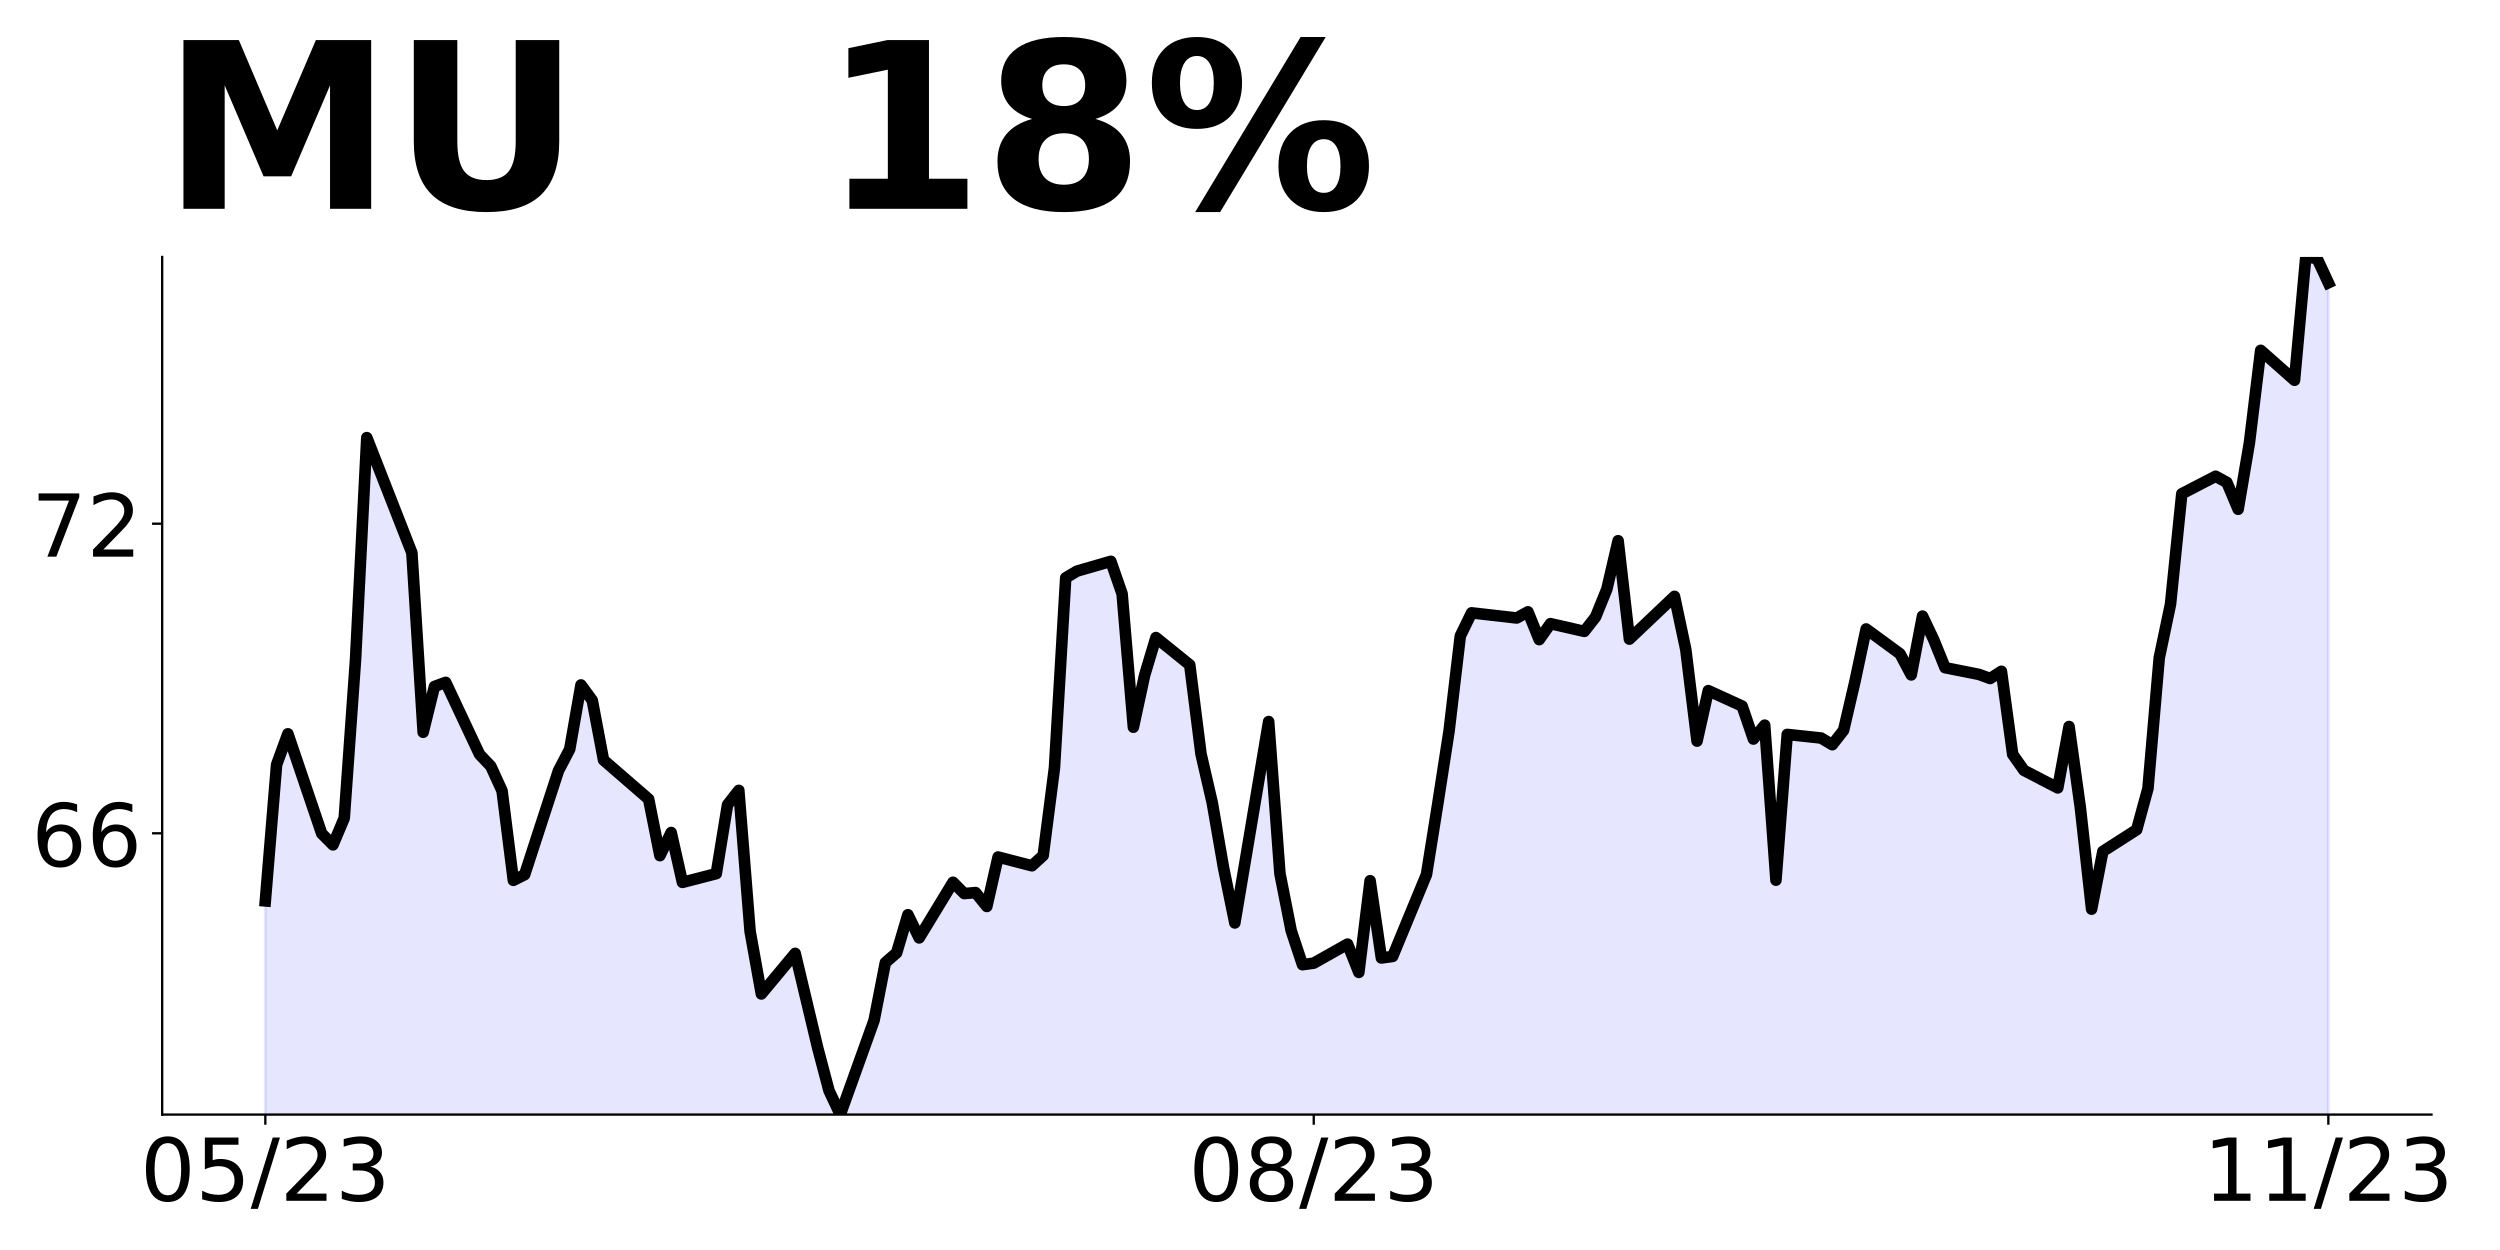
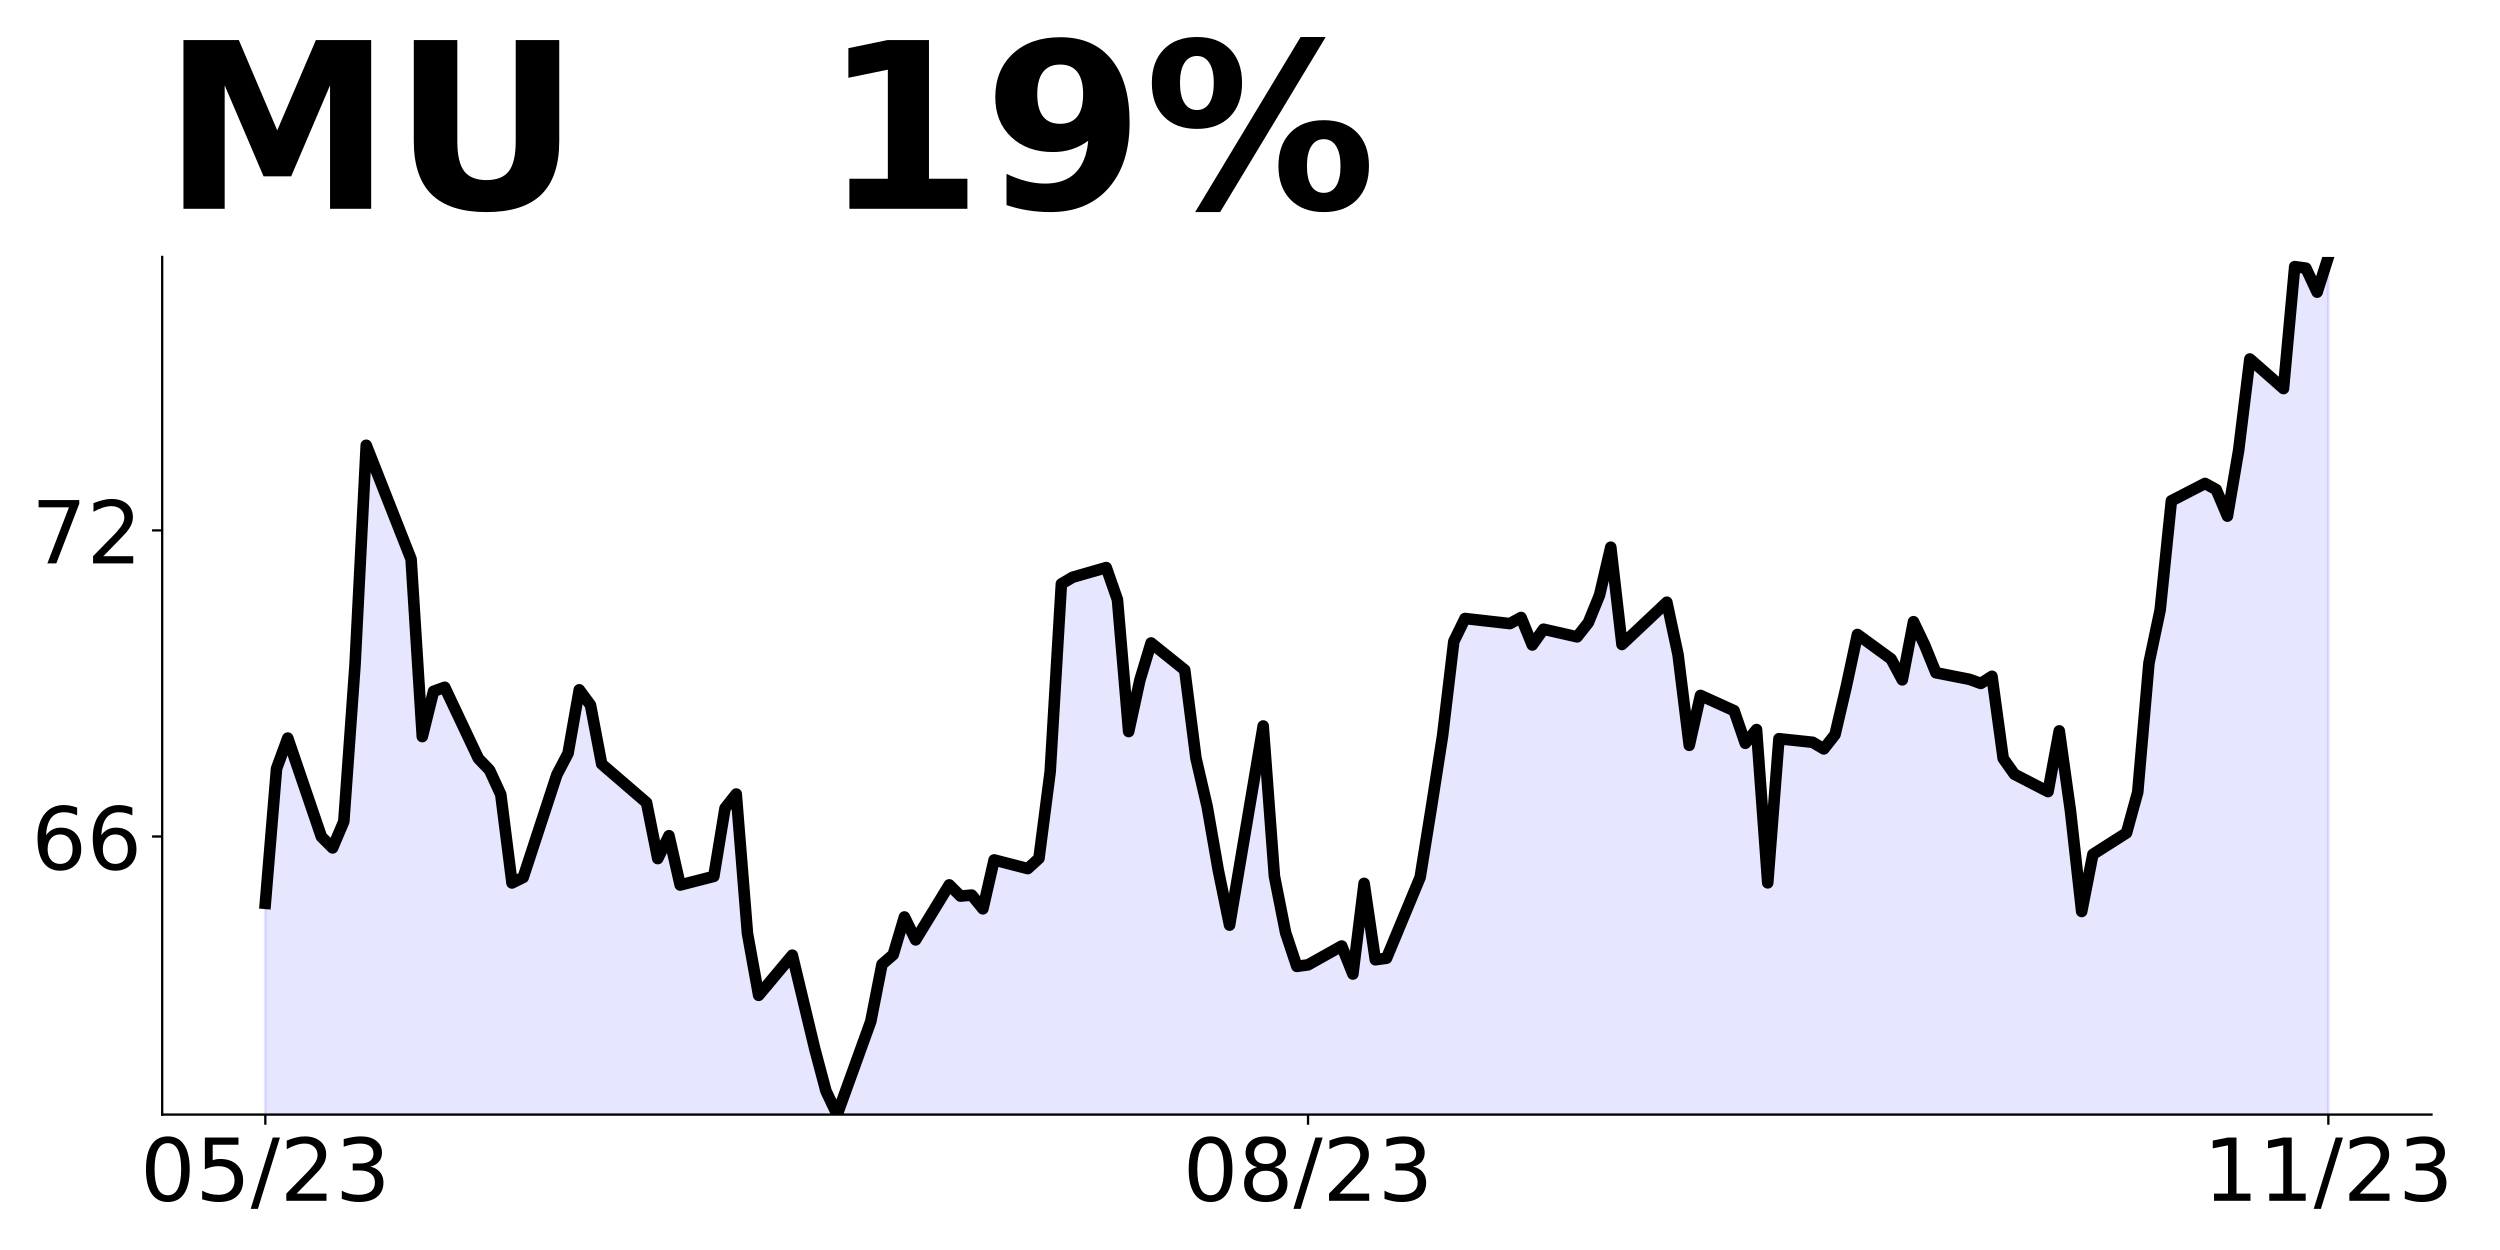
<svg xmlns="http://www.w3.org/2000/svg" xmlns:xlink="http://www.w3.org/1999/xlink" height="432pt" version="1.1" viewBox="0 0 864 432" width="864pt">
  <defs>
    <style type="text/css">
*{stroke-linecap:butt;stroke-linejoin:round;}
  </style>
  </defs>
  <g id="figure_1">
    <g id="patch_1">
      <path d="M 0 432  L 864 432  L 864 0  L 0 0  z " style="fill:none;" />
    </g>
    <g id="axes_1">
      <g id="patch_2">
        <path d="M 56.05 385.2  L 840.324 385.2  L 840.324 88.8  L 56.05 88.8  z " style="fill:none;" />
      </g>
      <g id="PolyCollection_1">
-         <path clip-path="url(#pfb29d9afd7)" d="M 91.699 1464.961  L 91.699 311.351  L 95.595 264.261  L 99.491 253.6  L 111.179 288.073  L 115.075 291.982  L 118.971 282.742  L 122.867 228.011  L 126.763 151.246  L 142.347 191.05  L 146.243 253.067  L 150.139 237.252  L 154.036 235.83  L 165.724 260.708  L 169.62 264.795  L 173.516 273.324  L 177.412 304.243  L 181.308 302.289  L 192.996 266.394  L 196.892 258.931  L 200.788 236.718  L 204.684 242.049  L 208.58 262.662  L 224.164 276.167  L 228.06 295.714  L 231.956 287.718  L 235.852 304.954  L 247.541 301.933  L 251.437 278.122  L 255.333 273.146  L 259.229 321.835  L 263.125 343.514  L 274.813 329.476  L 282.605 362.173  L 286.501 376.922  L 290.397 385.2  L 302.085 352.62  L 305.981 332.681  L 309.877 329.298  L 313.773 316.124  L 317.669 324.135  L 329.358 304.908  L 333.254 308.824  L 337.15 308.469  L 341.046 313.275  L 344.942 296.184  L 356.63 299.211  L 360.526 295.65  L 364.422 265.385  L 368.318 199.691  L 372.214 197.377  L 383.902 193.994  L 387.798 205.21  L 391.694 251.32  L 395.59 233.339  L 399.486 220.343  L 411.175 229.778  L 415.071 260.578  L 418.967 277.491  L 422.863 299.923  L 426.759 318.972  L 438.447 249.362  L 442.343 301.881  L 446.239 321.643  L 450.135 333.393  L 454.031 332.859  L 465.719 326.272  L 469.615 336.063  L 473.511 304.374  L 477.407 331.079  L 481.303 330.544  L 492.991 302.237  L 496.887 277.847  L 500.784 252.745  L 504.68 219.809  L 508.576 211.797  L 524.16 213.578  L 528.056 211.441  L 531.952 221.055  L 535.848 215.536  L 547.536 218.206  L 551.432 213.222  L 555.328 203.608  L 559.224 186.873  L 563.12 220.877  L 574.808 209.839  L 578.704 206.1  L 582.6 224.438  L 586.497 256.127  L 590.393 238.68  L 602.081 244.021  L 605.977 255.415  L 609.873 250.608  L 613.769 304.196  L 617.665 253.813  L 629.353 255.059  L 633.249 257.373  L 637.145 252.388  L 641.041 235.653  L 644.937 217.375  L 656.625 225.935  L 660.521 233.246  L 664.417 212.917  L 668.313 221.12  L 672.21 230.75  L 683.898 233.068  L 687.794 234.494  L 691.69 231.998  L 695.586 260.709  L 699.482 266.237  L 711.17 272.3  L 715.066 251.079  L 718.962 279.077  L 722.858 314.207  L 726.754 294.234  L 738.442 286.745  L 742.338 272.478  L 746.234 227.361  L 750.13 208.815  L 754.026 170.653  L 765.715 164.59  L 769.611 166.729  L 773.507 176.003  L 777.403 152.998  L 781.299 121.077  L 792.987 131.421  L 796.883 88.8  L 800.779 89.335  L 804.675 97.716  L 804.675 1464.961  L 804.675 1464.961  L 800.779 1464.961  L 796.883 1464.961  L 792.987 1464.961  L 781.299 1464.961  L 777.403 1464.961  L 773.507 1464.961  L 769.611 1464.961  L 765.715 1464.961  L 754.026 1464.961  L 750.13 1464.961  L 746.234 1464.961  L 742.338 1464.961  L 738.442 1464.961  L 726.754 1464.961  L 722.858 1464.961  L 718.962 1464.961  L 715.066 1464.961  L 711.17 1464.961  L 699.482 1464.961  L 695.586 1464.961  L 691.69 1464.961  L 687.794 1464.961  L 683.898 1464.961  L 672.21 1464.961  L 668.313 1464.961  L 664.417 1464.961  L 660.521 1464.961  L 656.625 1464.961  L 644.937 1464.961  L 641.041 1464.961  L 637.145 1464.961  L 633.249 1464.961  L 629.353 1464.961  L 617.665 1464.961  L 613.769 1464.961  L 609.873 1464.961  L 605.977 1464.961  L 602.081 1464.961  L 590.393 1464.961  L 586.497 1464.961  L 582.6 1464.961  L 578.704 1464.961  L 574.808 1464.961  L 563.12 1464.961  L 559.224 1464.961  L 555.328 1464.961  L 551.432 1464.961  L 547.536 1464.961  L 535.848 1464.961  L 531.952 1464.961  L 528.056 1464.961  L 524.16 1464.961  L 508.576 1464.961  L 504.68 1464.961  L 500.784 1464.961  L 496.887 1464.961  L 492.991 1464.961  L 481.303 1464.961  L 477.407 1464.961  L 473.511 1464.961  L 469.615 1464.961  L 465.719 1464.961  L 454.031 1464.961  L 450.135 1464.961  L 446.239 1464.961  L 442.343 1464.961  L 438.447 1464.961  L 426.759 1464.961  L 422.863 1464.961  L 418.967 1464.961  L 415.071 1464.961  L 411.175 1464.961  L 399.486 1464.961  L 395.59 1464.961  L 391.694 1464.961  L 387.798 1464.961  L 383.902 1464.961  L 372.214 1464.961  L 368.318 1464.961  L 364.422 1464.961  L 360.526 1464.961  L 356.63 1464.961  L 344.942 1464.961  L 341.046 1464.961  L 337.15 1464.961  L 333.254 1464.961  L 329.358 1464.961  L 317.669 1464.961  L 313.773 1464.961  L 309.877 1464.961  L 305.981 1464.961  L 302.085 1464.961  L 290.397 1464.961  L 286.501 1464.961  L 282.605 1464.961  L 274.813 1464.961  L 263.125 1464.961  L 259.229 1464.961  L 255.333 1464.961  L 251.437 1464.961  L 247.541 1464.961  L 235.852 1464.961  L 231.956 1464.961  L 228.06 1464.961  L 224.164 1464.961  L 208.58 1464.961  L 204.684 1464.961  L 200.788 1464.961  L 196.892 1464.961  L 192.996 1464.961  L 181.308 1464.961  L 177.412 1464.961  L 173.516 1464.961  L 169.62 1464.961  L 165.724 1464.961  L 154.036 1464.961  L 150.139 1464.961  L 146.243 1464.961  L 142.347 1464.961  L 126.763 1464.961  L 122.867 1464.961  L 118.971 1464.961  L 115.075 1464.961  L 111.179 1464.961  L 99.491 1464.961  L 95.595 1464.961  L 91.699 1464.961  z " style="fill:#0000ff;fill-opacity:0.1;stroke:#0000ff;stroke-opacity:0.1;" />
+         <path clip-path="url(#pd6b4b6349f)" d="M 91.699 1452.758  L 91.699 312.186  L 95.574 265.629  L 99.449 255.087  L 111.073 289.171  L 114.948 293.036  L 118.823 283.9  L 122.698 229.788  L 126.573 153.89  L 142.072 193.245  L 145.947 254.56  L 149.822 238.924  L 153.697 237.518  L 165.321 262.115  L 169.196 266.155  L 173.071 274.588  L 176.946 305.158  L 180.821 303.226  L 192.445 267.737  L 196.32 260.358  L 200.195 238.397  L 204.07 243.667  L 207.945 264.047  L 223.444 277.4  L 227.319 296.725  L 231.194 288.819  L 235.069 305.861  L 246.694 302.875  L 250.569 279.332  L 254.443 274.413  L 258.318 322.552  L 262.193 343.986  L 273.818 330.106  L 281.567 362.433  L 285.442 377.015  L 289.317 385.2  L 300.942 352.988  L 304.817 333.274  L 308.692 329.93  L 312.566 316.905  L 316.441 324.825  L 328.066 305.815  L 331.941 309.688  L 335.816 309.336  L 339.691 314.088  L 343.565 297.19  L 355.19 300.183  L 359.065 296.662  L 362.94 266.739  L 366.815 201.788  L 370.69 199.5  L 382.314 196.155  L 386.189 207.244  L 390.064 252.833  L 393.939 235.056  L 397.814 222.206  L 409.438 231.535  L 413.313 261.986  L 417.188 278.708  L 421.063 300.887  L 424.938 319.721  L 436.562 250.897  L 440.437 302.823  L 444.312 322.361  L 448.187 333.978  L 452.062 333.45  L 463.686 326.938  L 467.561 336.619  L 471.436 305.287  L 475.311 331.69  L 479.186 331.162  L 490.811 303.175  L 494.685 279.06  L 498.56 254.242  L 502.435 221.678  L 506.31 213.757  L 521.809 215.517  L 525.684 213.405  L 529.559 222.91  L 533.434 217.454  L 545.059 220.094  L 548.934 215.165  L 552.808 205.66  L 556.683 189.114  L 560.558 222.734  L 572.183 211.821  L 576.058 208.125  L 579.933 226.255  L 583.807 257.586  L 587.682 240.336  L 599.307 245.617  L 603.182 256.882  L 607.057 252.129  L 610.932 305.111  L 614.806 255.298  L 626.431 256.53  L 630.306 258.818  L 634.181 253.89  L 638.056 237.344  L 641.93 219.272  L 653.555 227.735  L 657.43 234.964  L 661.305 214.864  L 665.18 222.974  L 669.055 232.495  L 680.679 234.787  L 684.554 236.198  L 688.429 233.729  L 692.304 262.116  L 696.179 267.581  L 707.803 273.576  L 711.678 252.595  L 715.553 280.276  L 719.428 315.01  L 723.303 295.263  L 734.927 287.857  L 738.802 273.752  L 742.677 229.145  L 746.552 210.809  L 750.427 173.078  L 762.051 167.083  L 765.926 169.199  L 769.801 178.367  L 773.676 155.623  L 777.551 124.063  L 789.176 134.289  L 793.05 92.15  L 796.925 92.679  L 800.8 100.966  L 804.675 88.8  L 804.675 1452.758  L 804.675 1452.758  L 800.8 1452.758  L 796.925 1452.758  L 793.05 1452.758  L 789.176 1452.758  L 777.551 1452.758  L 773.676 1452.758  L 769.801 1452.758  L 765.926 1452.758  L 762.051 1452.758  L 750.427 1452.758  L 746.552 1452.758  L 742.677 1452.758  L 738.802 1452.758  L 734.927 1452.758  L 723.303 1452.758  L 719.428 1452.758  L 715.553 1452.758  L 711.678 1452.758  L 707.803 1452.758  L 696.179 1452.758  L 692.304 1452.758  L 688.429 1452.758  L 684.554 1452.758  L 680.679 1452.758  L 669.055 1452.758  L 665.18 1452.758  L 661.305 1452.758  L 657.43 1452.758  L 653.555 1452.758  L 641.93 1452.758  L 638.056 1452.758  L 634.181 1452.758  L 630.306 1452.758  L 626.431 1452.758  L 614.806 1452.758  L 610.932 1452.758  L 607.057 1452.758  L 603.182 1452.758  L 599.307 1452.758  L 587.682 1452.758  L 583.807 1452.758  L 579.933 1452.758  L 576.058 1452.758  L 572.183 1452.758  L 560.558 1452.758  L 556.683 1452.758  L 552.808 1452.758  L 548.934 1452.758  L 545.059 1452.758  L 533.434 1452.758  L 529.559 1452.758  L 525.684 1452.758  L 521.809 1452.758  L 506.31 1452.758  L 502.435 1452.758  L 498.56 1452.758  L 494.685 1452.758  L 490.811 1452.758  L 479.186 1452.758  L 475.311 1452.758  L 471.436 1452.758  L 467.561 1452.758  L 463.686 1452.758  L 452.062 1452.758  L 448.187 1452.758  L 444.312 1452.758  L 440.437 1452.758  L 436.562 1452.758  L 424.938 1452.758  L 421.063 1452.758  L 417.188 1452.758  L 413.313 1452.758  L 409.438 1452.758  L 397.814 1452.758  L 393.939 1452.758  L 390.064 1452.758  L 386.189 1452.758  L 382.314 1452.758  L 370.69 1452.758  L 366.815 1452.758  L 362.94 1452.758  L 359.065 1452.758  L 355.19 1452.758  L 343.565 1452.758  L 339.691 1452.758  L 335.816 1452.758  L 331.941 1452.758  L 328.066 1452.758  L 316.441 1452.758  L 312.566 1452.758  L 308.692 1452.758  L 304.817 1452.758  L 300.942 1452.758  L 289.317 1452.758  L 285.442 1452.758  L 281.567 1452.758  L 273.818 1452.758  L 262.193 1452.758  L 258.318 1452.758  L 254.443 1452.758  L 250.569 1452.758  L 246.694 1452.758  L 235.069 1452.758  L 231.194 1452.758  L 227.319 1452.758  L 223.444 1452.758  L 207.945 1452.758  L 204.07 1452.758  L 200.195 1452.758  L 196.32 1452.758  L 192.445 1452.758  L 180.821 1452.758  L 176.946 1452.758  L 173.071 1452.758  L 169.196 1452.758  L 165.321 1452.758  L 153.697 1452.758  L 149.822 1452.758  L 145.947 1452.758  L 142.072 1452.758  L 126.573 1452.758  L 122.698 1452.758  L 118.823 1452.758  L 114.948 1452.758  L 111.073 1452.758  L 99.449 1452.758  L 95.574 1452.758  L 91.699 1452.758  z " style="fill:#0000ff;fill-opacity:0.1;stroke:#0000ff;stroke-opacity:0.1;" />
      </g>
      <g id="matplotlib.axis_1">
        <g id="xtick_1">
          <g id="line2d_1">
            <defs>
-               <path d="M 0 0  L 0 3.5  " id="mc2c86a7b16" style="stroke:#000000;stroke-width:0.8;" />
+               <path d="M 0 0  L 0 3.5  " id="m355620f7ee" style="stroke:#000000;stroke-width:0.8;" />
            </defs>
            <g>
-               <use style="stroke:#000000;stroke-width:0.8;" x="91.699" xlink:href="#mc2c86a7b16" y="385.2" />
+               <use style="stroke:#000000;stroke-width:0.8;" x="91.699" xlink:href="#m355620f7ee" y="385.2" />
            </g>
          </g>
          <g id="text_1">
            <defs>
              <path d="M 31.781 66.406  Q 24.172 66.406 20.328 58.906  Q 16.5 51.422 16.5 36.375  Q 16.5 21.391 20.328 13.891  Q 24.172 6.391 31.781 6.391  Q 39.453 6.391 43.281 13.891  Q 47.125 21.391 47.125 36.375  Q 47.125 51.422 43.281 58.906  Q 39.453 66.406 31.781 66.406  z M 31.781 74.219  Q 44.047 74.219 50.516 64.516  Q 56.984 54.828 56.984 36.375  Q 56.984 17.969 50.516 8.266  Q 44.047 -1.422 31.781 -1.422  Q 19.531 -1.422 13.062 8.266  Q 6.594 17.969 6.594 36.375  Q 6.594 54.828 13.062 64.516  Q 19.531 74.219 31.781 74.219  z " id="DejaVuSans-48" />
              <path d="M 10.797 72.906  L 49.516 72.906  L 49.516 64.594  L 19.828 64.594  L 19.828 46.734  Q 21.969 47.469 24.109 47.828  Q 26.266 48.188 28.422 48.188  Q 40.625 48.188 47.75 41.5  Q 54.891 34.812 54.891 23.391  Q 54.891 11.625 47.562 5.094  Q 40.234 -1.422 26.906 -1.422  Q 22.312 -1.422 17.547 -0.641  Q 12.797 0.141 7.719 1.703  L 7.719 11.625  Q 12.109 9.234 16.797 8.062  Q 21.484 6.891 26.703 6.891  Q 35.156 6.891 40.078 11.328  Q 45.016 15.766 45.016 23.391  Q 45.016 31 40.078 35.438  Q 35.156 39.891 26.703 39.891  Q 22.75 39.891 18.812 39.016  Q 14.891 38.141 10.797 36.281  z " id="DejaVuSans-53" />
              <path d="M 25.391 72.906  L 33.688 72.906  L 8.297 -9.281  L 0 -9.281  z " id="DejaVuSans-47" />
              <path d="M 19.188 8.297  L 53.609 8.297  L 53.609 0  L 7.328 0  L 7.328 8.297  Q 12.938 14.109 22.625 23.891  Q 32.328 33.688 34.812 36.531  Q 39.547 41.844 41.422 45.531  Q 43.312 49.219 43.312 52.781  Q 43.312 58.594 39.234 62.25  Q 35.156 65.922 28.609 65.922  Q 23.969 65.922 18.812 64.312  Q 13.672 62.703 7.812 59.422  L 7.812 69.391  Q 13.766 71.781 18.938 73  Q 24.125 74.219 28.422 74.219  Q 39.75 74.219 46.484 68.547  Q 53.219 62.891 53.219 53.422  Q 53.219 48.922 51.531 44.891  Q 49.859 40.875 45.406 35.406  Q 44.188 33.984 37.641 27.219  Q 31.109 20.453 19.188 8.297  z " id="DejaVuSans-50" />
              <path d="M 40.578 39.312  Q 47.656 37.797 51.625 33  Q 55.609 28.219 55.609 21.188  Q 55.609 10.406 48.188 4.484  Q 40.766 -1.422 27.094 -1.422  Q 22.516 -1.422 17.656 -0.516  Q 12.797 0.391 7.625 2.203  L 7.625 11.719  Q 11.719 9.328 16.594 8.109  Q 21.484 6.891 26.812 6.891  Q 36.078 6.891 40.938 10.547  Q 45.797 14.203 45.797 21.188  Q 45.797 27.641 41.281 31.266  Q 36.766 34.906 28.719 34.906  L 20.219 34.906  L 20.219 43.016  L 29.109 43.016  Q 36.375 43.016 40.234 45.922  Q 44.094 48.828 44.094 54.297  Q 44.094 59.906 40.109 62.906  Q 36.141 65.922 28.719 65.922  Q 24.656 65.922 20.016 65.031  Q 15.375 64.156 9.812 62.312  L 9.812 71.094  Q 15.438 72.656 20.344 73.438  Q 25.25 74.219 29.594 74.219  Q 40.828 74.219 47.359 69.109  Q 53.906 64.016 53.906 55.328  Q 53.906 49.266 50.438 45.094  Q 46.969 40.922 40.578 39.312  z " id="DejaVuSans-51" />
            </defs>
            <g transform="translate(48.47069 414.9953)scale(0.3 -0.3)">
              <use xlink:href="#DejaVuSans-48" />
              <use x="63.623" xlink:href="#DejaVuSans-53" />
              <use x="127.246" xlink:href="#DejaVuSans-47" />
              <use x="160.938" xlink:href="#DejaVuSans-50" />
              <use x="224.561" xlink:href="#DejaVuSans-51" />
            </g>
          </g>
        </g>
        <g id="xtick_2">
          <g id="line2d_2">
            <g>
-               <use style="stroke:#000000;stroke-width:0.8;" x="454.031" xlink:href="#mc2c86a7b16" y="385.2" />
+               <use style="stroke:#000000;stroke-width:0.8;" x="452.062" xlink:href="#m355620f7ee" y="385.2" />
            </g>
          </g>
          <g id="text_2">
            <defs>
              <path d="M 31.781 34.625  Q 24.75 34.625 20.719 30.859  Q 16.703 27.094 16.703 20.516  Q 16.703 13.922 20.719 10.156  Q 24.75 6.391 31.781 6.391  Q 38.812 6.391 42.859 10.172  Q 46.922 13.969 46.922 20.516  Q 46.922 27.094 42.891 30.859  Q 38.875 34.625 31.781 34.625  z M 21.922 38.812  Q 15.578 40.375 12.031 44.719  Q 8.5 49.078 8.5 55.328  Q 8.5 64.062 14.719 69.141  Q 20.953 74.219 31.781 74.219  Q 42.672 74.219 48.875 69.141  Q 55.078 64.062 55.078 55.328  Q 55.078 49.078 51.531 44.719  Q 48 40.375 41.703 38.812  Q 48.828 37.156 52.797 32.312  Q 56.781 27.484 56.781 20.516  Q 56.781 9.906 50.312 4.234  Q 43.844 -1.422 31.781 -1.422  Q 19.734 -1.422 13.25 4.234  Q 6.781 9.906 6.781 20.516  Q 6.781 27.484 10.781 32.312  Q 14.797 37.156 21.922 38.812  z M 18.312 54.391  Q 18.312 48.734 21.844 45.562  Q 25.391 42.391 31.781 42.391  Q 38.141 42.391 41.719 45.562  Q 45.312 48.734 45.312 54.391  Q 45.312 60.062 41.719 63.234  Q 38.141 66.406 31.781 66.406  Q 25.391 66.406 21.844 63.234  Q 18.312 60.062 18.312 54.391  z " id="DejaVuSans-56" />
            </defs>
-             <g transform="translate(410.8029 414.9953)scale(0.3 -0.3)">
+             <g transform="translate(408.8337 414.9953)scale(0.3 -0.3)">
              <use xlink:href="#DejaVuSans-48" />
              <use x="63.623" xlink:href="#DejaVuSans-56" />
              <use x="127.246" xlink:href="#DejaVuSans-47" />
              <use x="160.938" xlink:href="#DejaVuSans-50" />
              <use x="224.561" xlink:href="#DejaVuSans-51" />
            </g>
          </g>
        </g>
        <g id="xtick_3">
          <g id="line2d_3">
            <g>
-               <use style="stroke:#000000;stroke-width:0.8;" x="804.675" xlink:href="#mc2c86a7b16" y="385.2" />
+               <use style="stroke:#000000;stroke-width:0.8;" x="804.675" xlink:href="#m355620f7ee" y="385.2" />
            </g>
          </g>
          <g id="text_3">
            <defs>
              <path d="M 12.406 8.297  L 28.516 8.297  L 28.516 63.922  L 10.984 60.406  L 10.984 69.391  L 28.422 72.906  L 38.281 72.906  L 38.281 8.297  L 54.391 8.297  L 54.391 0  L 12.406 0  z " id="DejaVuSans-49" />
            </defs>
            <g transform="translate(761.4469 414.9953)scale(0.3 -0.3)">
              <use xlink:href="#DejaVuSans-49" />
              <use x="63.623" xlink:href="#DejaVuSans-49" />
              <use x="127.246" xlink:href="#DejaVuSans-47" />
              <use x="160.938" xlink:href="#DejaVuSans-50" />
              <use x="224.561" xlink:href="#DejaVuSans-51" />
            </g>
          </g>
        </g>
      </g>
      <g id="matplotlib.axis_2">
        <g id="ytick_1">
          <g id="line2d_4">
            <defs>
-               <path d="M 0 0  L -3.5 0  " id="mea5d20612e" style="stroke:#000000;stroke-width:0.8;" />
+               <path d="M 0 0  L -3.5 0  " id="m47015f4d3b" style="stroke:#000000;stroke-width:0.8;" />
            </defs>
            <g>
-               <use style="stroke:#000000;stroke-width:0.8;" x="56.05" xlink:href="#mea5d20612e" y="287.993" />
+               <use style="stroke:#000000;stroke-width:0.8;" x="56.05" xlink:href="#m47015f4d3b" y="289.092" />
            </g>
          </g>
          <g id="text_4">
            <defs>
              <path d="M 33.016 40.375  Q 26.375 40.375 22.484 35.828  Q 18.609 31.297 18.609 23.391  Q 18.609 15.531 22.484 10.953  Q 26.375 6.391 33.016 6.391  Q 39.656 6.391 43.531 10.953  Q 47.406 15.531 47.406 23.391  Q 47.406 31.297 43.531 35.828  Q 39.656 40.375 33.016 40.375  z M 52.594 71.297  L 52.594 62.312  Q 48.875 64.062 45.094 64.984  Q 41.312 65.922 37.594 65.922  Q 27.828 65.922 22.672 59.328  Q 17.531 52.734 16.797 39.406  Q 19.672 43.656 24.016 45.922  Q 28.375 48.188 33.594 48.188  Q 44.578 48.188 50.953 41.516  Q 57.328 34.859 57.328 23.391  Q 57.328 12.156 50.688 5.359  Q 44.047 -1.422 33.016 -1.422  Q 20.359 -1.422 13.672 8.266  Q 6.984 17.969 6.984 36.375  Q 6.984 53.656 15.188 63.938  Q 23.391 74.219 37.203 74.219  Q 40.922 74.219 44.703 73.484  Q 48.484 72.75 52.594 71.297  z " id="DejaVuSans-54" />
            </defs>
-             <g transform="translate(10.875 299.3906)scale(0.3 -0.3)">
+             <g transform="translate(10.875 300.4893)scale(0.3 -0.3)">
              <use xlink:href="#DejaVuSans-54" />
              <use x="63.623" xlink:href="#DejaVuSans-54" />
            </g>
          </g>
        </g>
        <g id="ytick_2">
          <g id="line2d_5">
            <g>
-               <use style="stroke:#000000;stroke-width:0.8;" x="56.05" xlink:href="#mea5d20612e" y="180.996" />
+               <use style="stroke:#000000;stroke-width:0.8;" x="56.05" xlink:href="#m47015f4d3b" y="183.304" />
            </g>
          </g>
          <g id="text_5">
            <defs>
              <path d="M 8.203 72.906  L 55.078 72.906  L 55.078 68.703  L 28.609 0  L 18.312 0  L 43.219 64.594  L 8.203 64.594  z " id="DejaVuSans-55" />
            </defs>
-             <g transform="translate(10.875 192.3935)scale(0.3 -0.3)">
+             <g transform="translate(10.875 194.7015)scale(0.3 -0.3)">
              <use xlink:href="#DejaVuSans-55" />
              <use x="63.623" xlink:href="#DejaVuSans-50" />
            </g>
          </g>
        </g>
      </g>
      <g id="line2d_6">
-         <path clip-path="url(#pfb29d9afd7)" d="M 91.699 311.351  L 95.595 264.261  L 99.491 253.6  L 111.179 288.073  L 115.075 291.982  L 118.971 282.742  L 122.867 228.011  L 126.763 151.246  L 142.347 191.05  L 146.243 253.067  L 150.139 237.252  L 154.036 235.83  L 165.724 260.708  L 169.62 264.795  L 173.516 273.324  L 177.412 304.243  L 181.308 302.289  L 192.996 266.394  L 196.892 258.931  L 200.788 236.718  L 204.684 242.049  L 208.58 262.662  L 224.164 276.167  L 228.06 295.714  L 231.956 287.718  L 235.852 304.954  L 247.541 301.933  L 251.437 278.122  L 255.333 273.146  L 259.229 321.835  L 263.125 343.514  L 274.813 329.476  L 282.605 362.173  L 286.501 376.922  L 290.397 385.2  L 302.085 352.62  L 305.981 332.681  L 309.877 329.298  L 313.773 316.124  L 317.669 324.135  L 329.358 304.908  L 333.254 308.824  L 337.15 308.469  L 341.046 313.275  L 344.942 296.184  L 356.63 299.211  L 360.526 295.65  L 364.422 265.385  L 368.318 199.691  L 372.214 197.377  L 383.902 193.994  L 387.798 205.21  L 391.694 251.32  L 395.59 233.339  L 399.486 220.343  L 411.175 229.778  L 415.071 260.578  L 418.967 277.491  L 422.863 299.923  L 426.759 318.972  L 438.447 249.362  L 442.343 301.881  L 446.239 321.643  L 450.135 333.393  L 454.031 332.859  L 465.719 326.272  L 469.615 336.063  L 473.511 304.374  L 477.407 331.079  L 481.303 330.544  L 492.991 302.237  L 496.887 277.847  L 500.784 252.745  L 504.68 219.809  L 508.576 211.797  L 524.16 213.578  L 528.056 211.441  L 531.952 221.055  L 535.848 215.536  L 547.536 218.206  L 551.432 213.222  L 555.328 203.608  L 559.224 186.873  L 563.12 220.877  L 578.704 206.1  L 582.6 224.438  L 586.497 256.127  L 590.393 238.68  L 602.081 244.021  L 605.977 255.415  L 609.873 250.608  L 613.769 304.196  L 617.665 253.813  L 629.353 255.059  L 633.249 257.373  L 637.145 252.388  L 641.041 235.653  L 644.937 217.375  L 656.625 225.935  L 660.521 233.246  L 664.417 212.917  L 668.313 221.12  L 672.21 230.75  L 683.898 233.068  L 687.794 234.494  L 691.69 231.998  L 695.586 260.709  L 699.482 266.237  L 711.17 272.3  L 715.066 251.079  L 718.962 279.077  L 722.858 314.207  L 726.754 294.234  L 738.442 286.745  L 742.338 272.478  L 746.234 227.361  L 750.13 208.815  L 754.026 170.653  L 765.715 164.59  L 769.611 166.729  L 773.507 176.003  L 777.403 152.998  L 781.299 121.077  L 792.987 131.421  L 796.883 88.8  L 800.779 89.335  L 804.675 97.716  L 804.675 97.716  " style="fill:none;stroke:#000000;stroke-linecap:square;stroke-width:4;" />
+         <path clip-path="url(#pd6b4b6349f)" d="M 91.699 312.186  L 95.574 265.629  L 99.449 255.087  L 111.073 289.171  L 114.948 293.036  L 118.823 283.9  L 122.698 229.788  L 126.573 153.89  L 142.072 193.245  L 145.947 254.56  L 149.822 238.924  L 153.697 237.518  L 165.321 262.115  L 169.196 266.155  L 173.071 274.588  L 176.946 305.158  L 180.821 303.226  L 192.445 267.737  L 196.32 260.358  L 200.195 238.397  L 204.07 243.667  L 207.945 264.047  L 223.444 277.4  L 227.319 296.725  L 231.194 288.819  L 235.069 305.861  L 246.694 302.875  L 250.569 279.332  L 254.443 274.413  L 258.318 322.552  L 262.193 343.986  L 273.818 330.106  L 281.567 362.433  L 285.442 377.015  L 289.317 385.2  L 300.942 352.988  L 304.817 333.274  L 308.692 329.93  L 312.566 316.905  L 316.441 324.825  L 328.066 305.815  L 331.941 309.688  L 335.816 309.336  L 339.691 314.088  L 343.565 297.19  L 355.19 300.183  L 359.065 296.662  L 362.94 266.739  L 366.815 201.788  L 370.69 199.5  L 382.314 196.155  L 386.189 207.244  L 390.064 252.833  L 393.939 235.056  L 397.814 222.206  L 409.438 231.535  L 413.313 261.986  L 417.188 278.708  L 421.063 300.887  L 424.938 319.721  L 436.562 250.897  L 440.437 302.823  L 444.312 322.361  L 448.187 333.978  L 452.062 333.45  L 463.686 326.938  L 467.561 336.619  L 471.436 305.287  L 475.311 331.69  L 479.186 331.162  L 490.811 303.175  L 494.685 279.06  L 498.56 254.242  L 502.435 221.678  L 506.31 213.757  L 521.809 215.517  L 525.684 213.405  L 529.559 222.91  L 533.434 217.454  L 545.059 220.094  L 548.934 215.165  L 552.808 205.66  L 556.683 189.114  L 560.558 222.734  L 576.058 208.125  L 579.933 226.255  L 583.807 257.586  L 587.682 240.336  L 599.307 245.617  L 603.182 256.882  L 607.057 252.129  L 610.932 305.111  L 614.806 255.298  L 626.431 256.53  L 630.306 258.818  L 634.181 253.89  L 638.056 237.344  L 641.93 219.272  L 653.555 227.735  L 657.43 234.964  L 661.305 214.864  L 665.18 222.974  L 669.055 232.495  L 680.679 234.787  L 684.554 236.198  L 688.429 233.729  L 692.304 262.116  L 696.179 267.581  L 707.803 273.576  L 711.678 252.595  L 715.553 280.276  L 719.428 315.01  L 723.303 295.263  L 734.927 287.857  L 738.802 273.752  L 742.677 229.145  L 746.552 210.809  L 750.427 173.078  L 762.051 167.083  L 765.926 169.199  L 769.801 178.367  L 773.676 155.623  L 777.551 124.063  L 789.176 134.289  L 793.05 92.15  L 796.925 92.679  L 800.8 100.966  L 804.675 88.8  L 804.675 88.8  " style="fill:none;stroke:#000000;stroke-linecap:square;stroke-width:4;" />
      </g>
      <g id="patch_3">
        <path d="M 56.05 385.2  L 56.05 88.8  " style="fill:none;stroke:#000000;stroke-linecap:square;stroke-linejoin:miter;stroke-width:0.8;" />
      </g>
      <g id="patch_4">
        <path d="M 56.05 385.2  L 840.324 385.2  " style="fill:none;stroke:#000000;stroke-linecap:square;stroke-linejoin:miter;stroke-width:0.8;" />
      </g>
      <g id="text_6">
        <defs>
          <path d="M 9.188 72.906  L 33.109 72.906  L 49.703 33.891  L 66.406 72.906  L 90.281 72.906  L 90.281 0  L 72.516 0  L 72.516 53.328  L 55.719 14.016  L 43.797 14.016  L 27 53.328  L 27 0  L 9.188 0  z " id="DejaVuSans-Bold-77" />
          <path d="M 9.188 72.906  L 27.984 72.906  L 27.984 29.203  Q 27.984 20.172 30.938 16.281  Q 33.891 12.406 40.578 12.406  Q 47.312 12.406 50.266 16.281  Q 53.219 20.172 53.219 29.203  L 53.219 72.906  L 72.016 72.906  L 72.016 29.203  Q 72.016 13.719 64.25 6.141  Q 56.5 -1.422 40.578 -1.422  Q 24.703 -1.422 16.938 6.141  Q 9.188 13.719 9.188 29.203  z " id="DejaVuSans-Bold-85" />
          <path id="DejaVuSans-Bold-32" />
          <path d="M 11.719 12.984  L 28.328 12.984  L 28.328 60.109  L 11.281 56.594  L 11.281 69.391  L 28.219 72.906  L 46.094 72.906  L 46.094 12.984  L 62.703 12.984  L 62.703 0  L 11.719 0  z " id="DejaVuSans-Bold-49" />
-           <path d="M 34.812 32.625  Q 29.547 32.625 26.703 29.734  Q 23.875 26.859 23.875 21.484  Q 23.875 16.109 26.703 13.25  Q 29.547 10.406 34.812 10.406  Q 40.047 10.406 42.828 13.25  Q 45.609 16.109 45.609 21.484  Q 45.609 26.906 42.828 29.766  Q 40.047 32.625 34.812 32.625  z M 21.094 38.812  Q 14.453 40.828 11.078 44.969  Q 7.719 49.125 7.719 55.328  Q 7.719 64.547 14.594 69.375  Q 21.484 74.219 34.812 74.219  Q 48.047 74.219 54.922 69.406  Q 61.812 64.594 61.812 55.328  Q 61.812 49.125 58.422 44.969  Q 55.031 40.828 48.391 38.812  Q 55.812 36.766 59.594 32.156  Q 63.375 27.547 63.375 20.516  Q 63.375 9.672 56.172 4.125  Q 48.969 -1.422 34.812 -1.422  Q 20.609 -1.422 13.359 4.125  Q 6.109 9.672 6.109 20.516  Q 6.109 27.547 9.891 32.156  Q 13.672 36.766 21.094 38.812  z M 25.484 53.422  Q 25.484 49.078 27.906 46.734  Q 30.328 44.391 34.812 44.391  Q 39.203 44.391 41.594 46.734  Q 44 49.078 44 53.422  Q 44 57.766 41.594 60.078  Q 39.203 62.406 34.812 62.406  Q 30.328 62.406 27.906 60.062  Q 25.484 57.719 25.484 53.422  z " id="DejaVuSans-Bold-56" />
+           <path d="M 10.016 1.609  L 10.016 15.094  Q 14.5 12.984 18.594 11.938  Q 22.703 10.891 26.703 10.891  Q 35.109 10.891 39.797 15.547  Q 44.484 20.219 45.312 29.391  Q 42 26.953 38.234 25.734  Q 34.469 24.516 30.078 24.516  Q 18.891 24.516 12.031 31.031  Q 5.172 37.547 5.172 48.188  Q 5.172 59.969 12.812 67.047  Q 20.453 74.125 33.297 74.125  Q 47.562 74.125 55.375 64.5  Q 63.188 54.891 63.188 37.312  Q 63.188 19.234 54.047 8.906  Q 44.922 -1.422 29 -1.422  Q 23.875 -1.422 19.188 -0.656  Q 14.5 0.094 10.016 1.609  z M 33.203 36.719  Q 38.141 36.719 40.625 39.906  Q 43.109 43.109 43.109 49.516  Q 43.109 55.859 40.625 59.078  Q 38.141 62.312 33.203 62.312  Q 28.266 62.312 25.781 59.078  Q 23.297 55.859 23.297 49.516  Q 23.297 43.109 25.781 39.906  Q 28.266 36.719 33.203 36.719  z " id="DejaVuSans-Bold-57" />
          <path d="M 77.484 30.078  Q 74.031 30.078 72.125 27.078  Q 70.219 24.078 70.219 18.5  Q 70.219 12.891 72.094 9.891  Q 73.969 6.891 77.484 6.891  Q 81 6.891 82.859 9.891  Q 84.719 12.891 84.719 18.5  Q 84.719 24.078 82.828 27.078  Q 80.953 30.078 77.484 30.078  z M 77.484 38.281  Q 86.578 38.281 91.797 33  Q 97.016 27.734 97.016 18.5  Q 97.016 9.281 91.797 3.922  Q 86.578 -1.422 77.484 -1.422  Q 68.406 -1.422 63.156 3.922  Q 57.906 9.281 57.906 18.5  Q 57.906 27.688 63.156 32.984  Q 68.406 38.281 77.484 38.281  z M 32.719 -1.422  L 21.922 -1.422  L 67.484 74.219  L 78.328 74.219  z M 22.703 74.219  Q 31.781 74.219 36.984 68.922  Q 42.188 63.625 42.188 54.391  Q 42.188 45.172 36.984 39.844  Q 31.781 34.516 22.703 34.516  Q 13.625 34.516 8.422 39.844  Q 3.219 45.172 3.219 54.391  Q 3.219 63.625 8.422 68.922  Q 13.625 74.219 22.703 74.219  z M 22.703 66.016  Q 19.188 66.016 17.281 62.984  Q 15.375 59.969 15.375 54.391  Q 15.375 48.781 17.281 45.719  Q 19.188 42.672 22.703 42.672  Q 26.219 42.672 28.094 45.719  Q 29.984 48.781 29.984 54.391  Q 29.984 59.969 28.078 62.984  Q 26.172 66.016 22.703 66.016  z " id="DejaVuSans-Bold-37" />
        </defs>
        <g transform="translate(56.05 72.1625)scale(0.8 -0.8)">
          <use xlink:href="#DejaVuSans-Bold-77" />
          <use x="99.512" xlink:href="#DejaVuSans-Bold-85" />
          <use x="180.713" xlink:href="#DejaVuSans-Bold-32" />
          <use x="215.527" xlink:href="#DejaVuSans-Bold-32" />
          <use x="250.342" xlink:href="#DejaVuSans-Bold-32" />
          <use x="285.156" xlink:href="#DejaVuSans-Bold-49" />
-           <use x="354.736" xlink:href="#DejaVuSans-Bold-56" />
+           <use x="354.736" xlink:href="#DejaVuSans-Bold-57" />
          <use x="424.316" xlink:href="#DejaVuSans-Bold-37" />
        </g>
      </g>
    </g>
  </g>
  <defs>
-     <clipPath id="pfb29d9afd7">
+     <clipPath id="pd6b4b6349f">
      <rect height="296.4" width="784.274" x="56.05" y="88.8" />
    </clipPath>
  </defs>
</svg>
